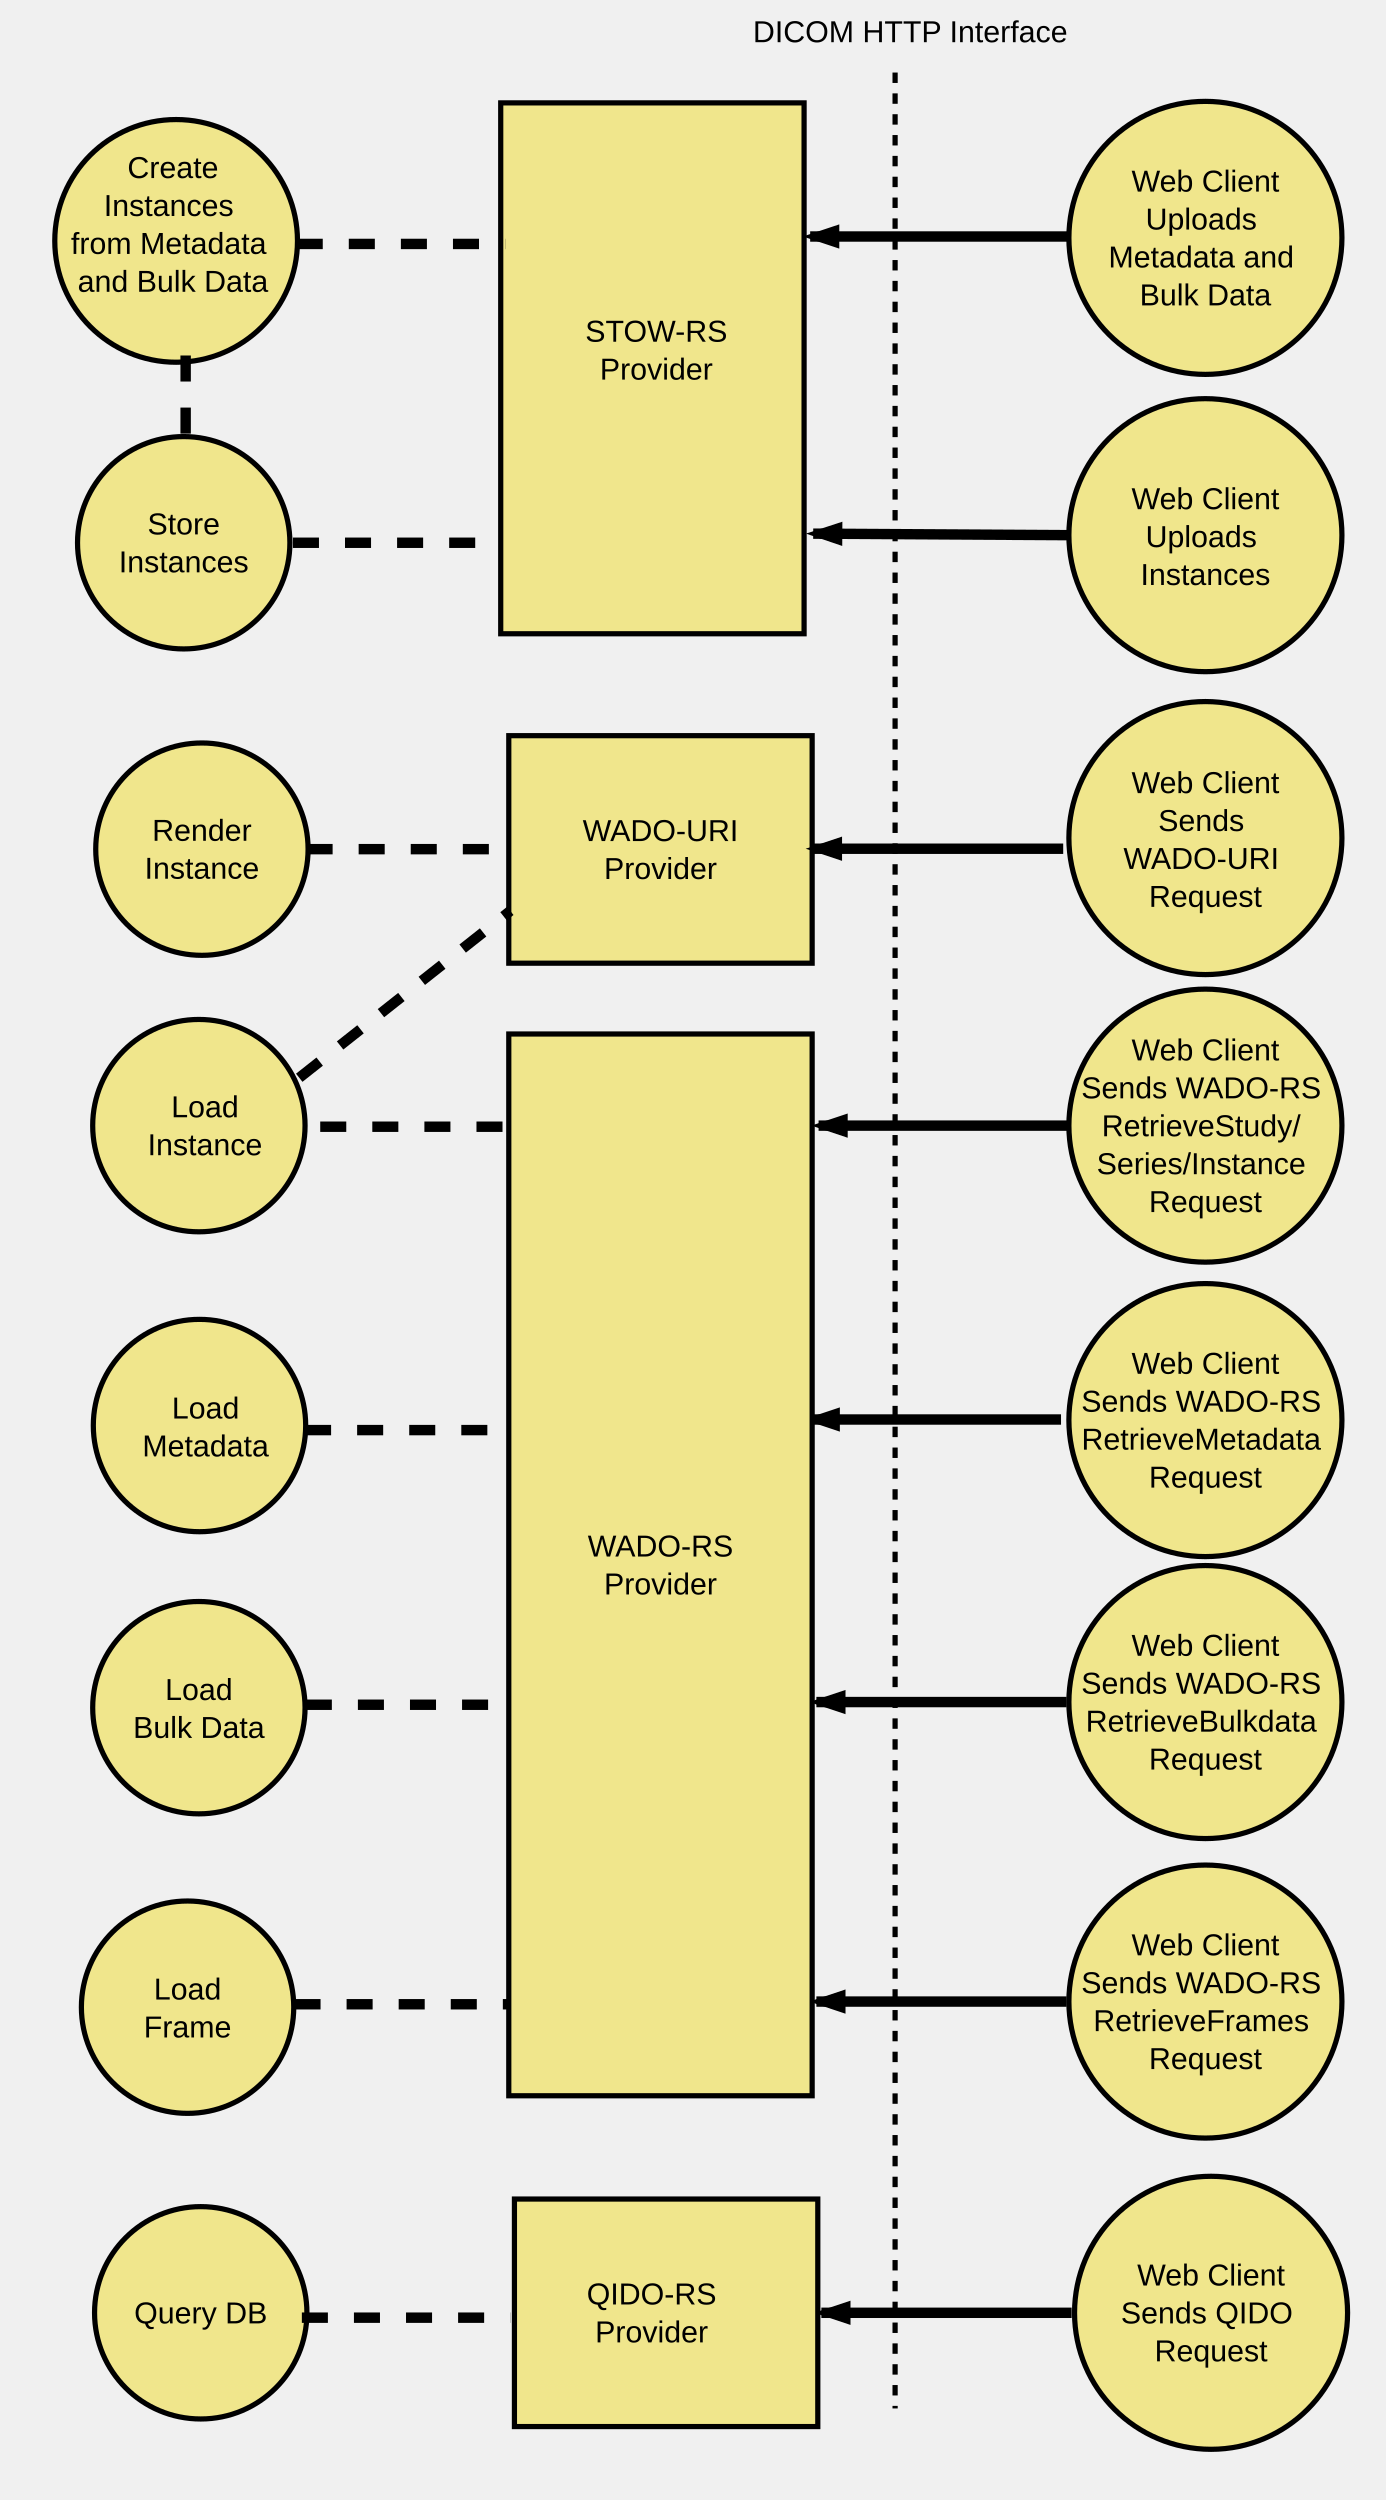
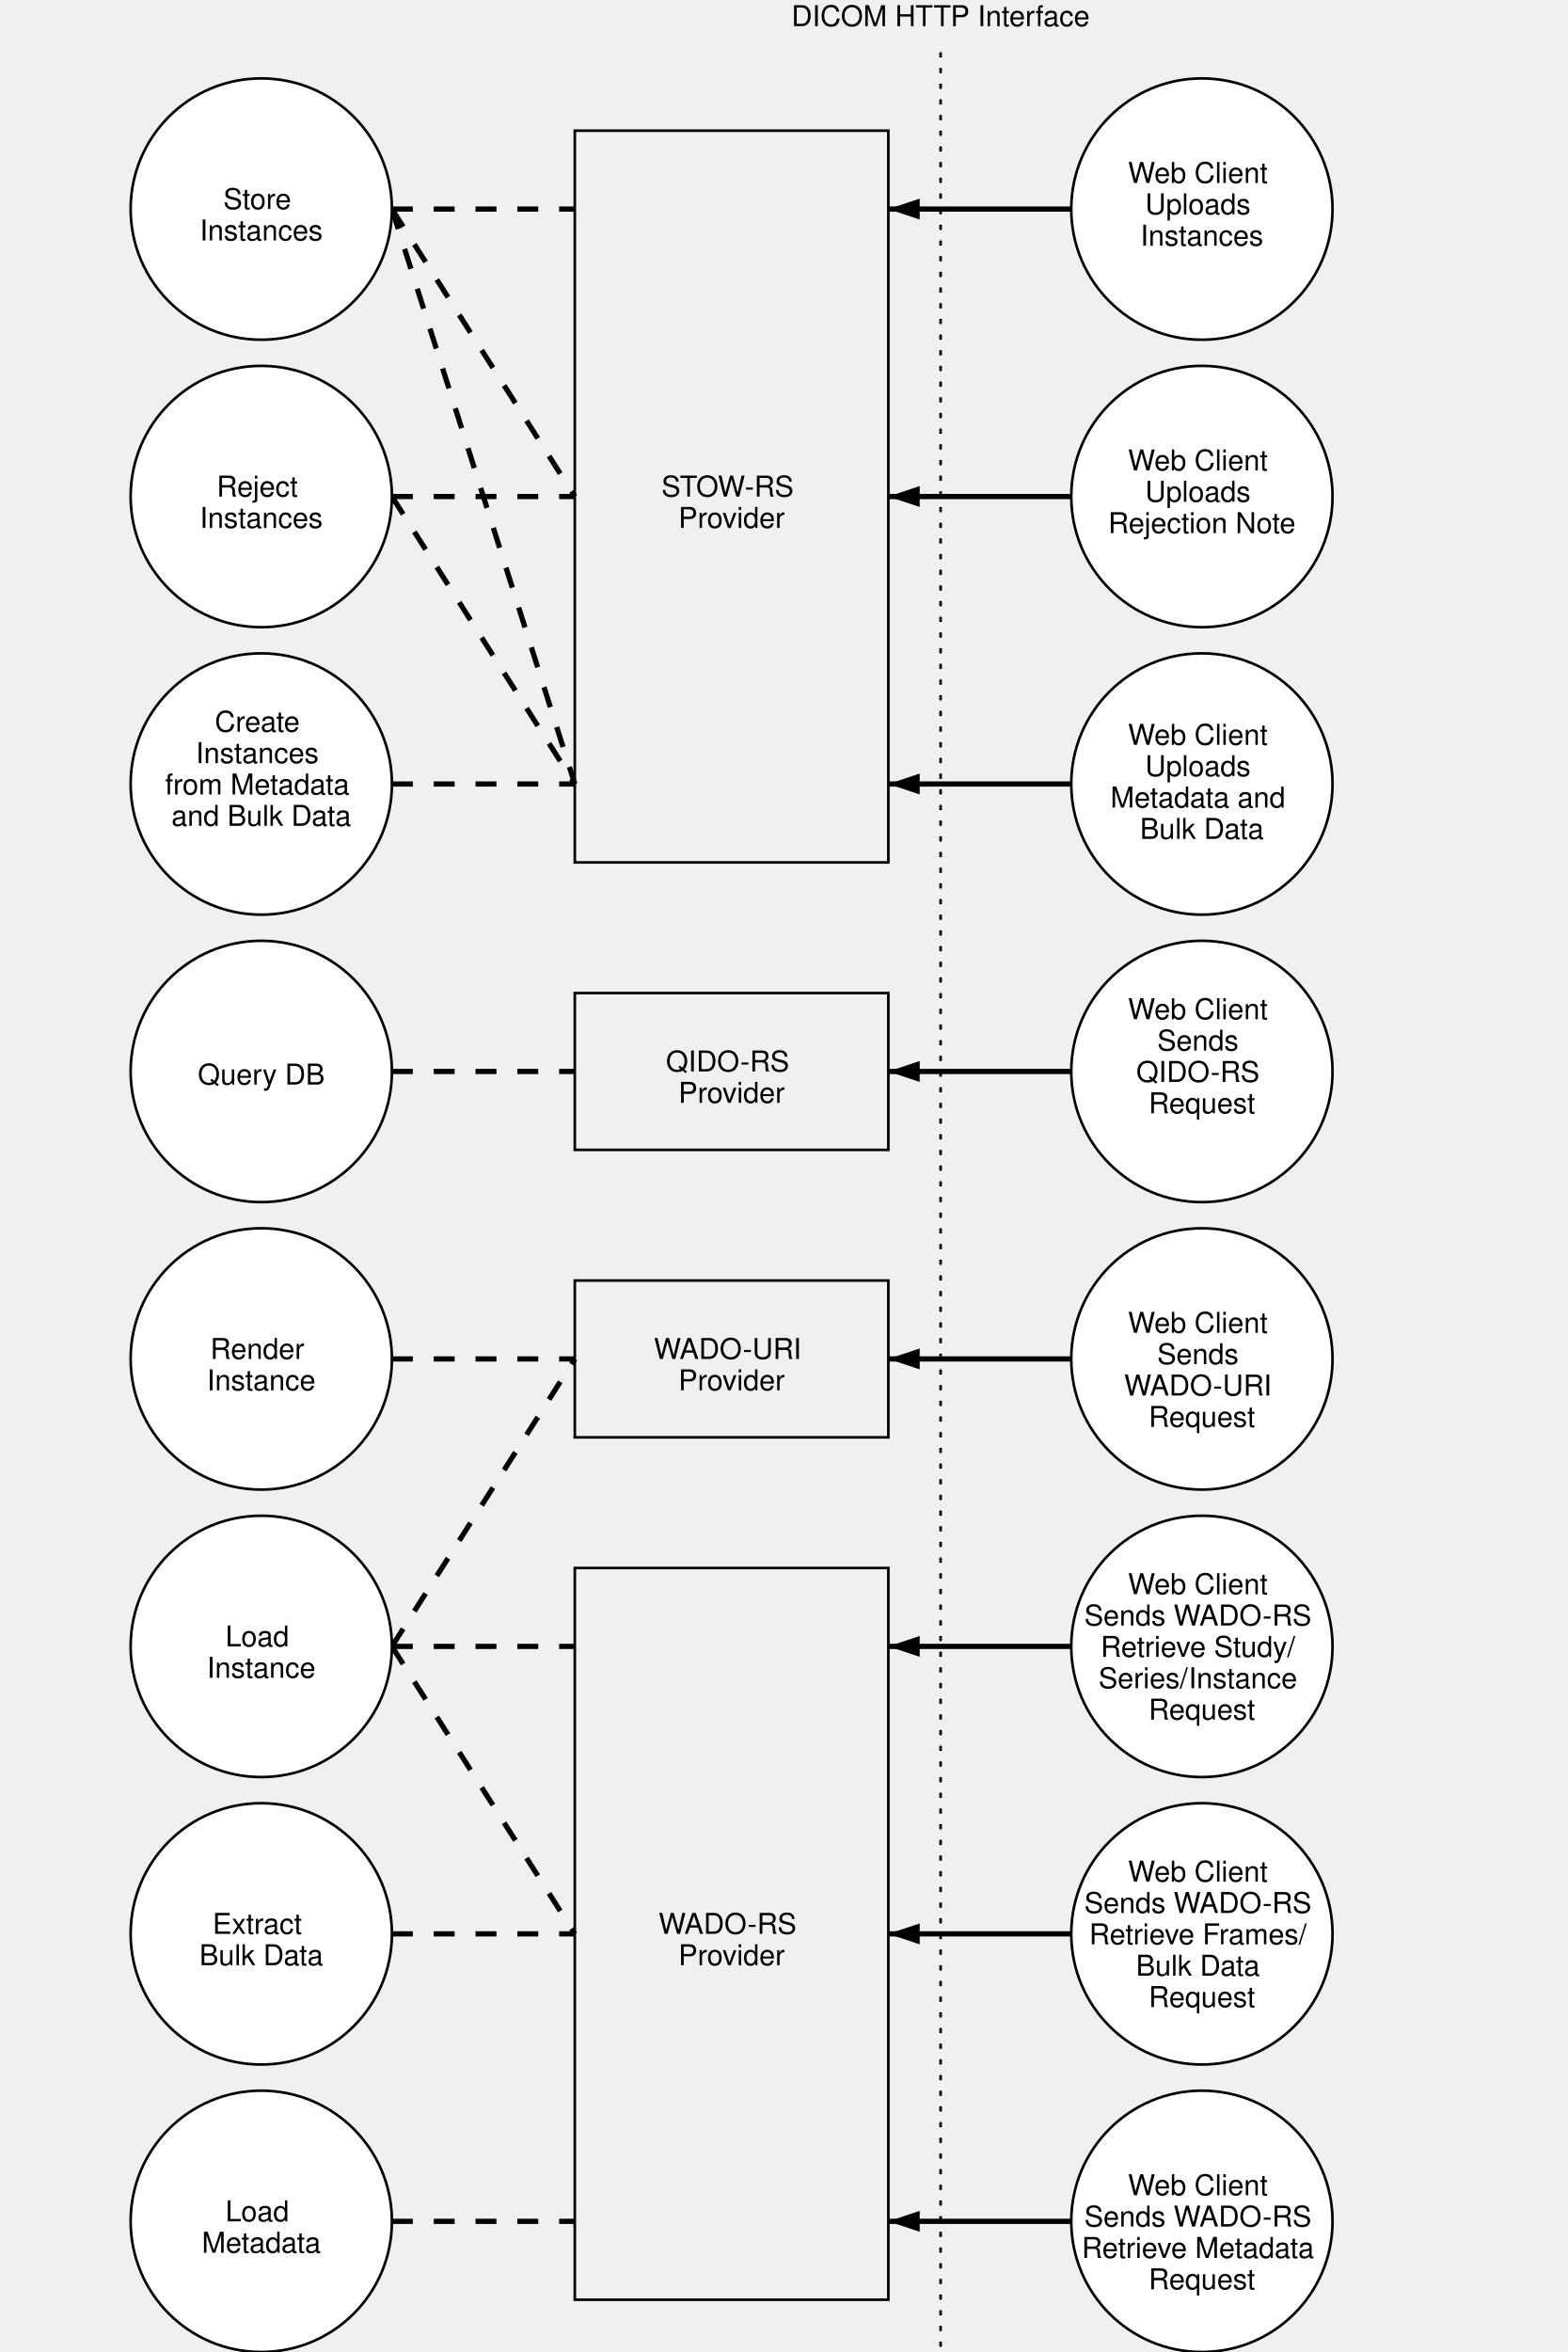
- <svg xmlns="http://www.w3.org/2000/svg" width="266px" height="480px" viewBox="-50.112 12.903 913.37 1646.73" preserveAspectRatio="xMidYMid meet" zoomAndPan="disable">
-   <defs id="svgEditorDefs">
-     <marker id="marker1" markerHeight="12" markerUnits="strokeWidth" markerWidth="15" orient="auto" refX="-3" refY="0" viewBox="-15 -5 20 20">
-       <path d="M -15 -5 L 0 0 L -15 5 z" fill="black" />
-     </marker>
-     <marker id="arrow20-16-right" markerHeight="16" markerUnits="strokeWidth" markerWidth="20" orient="auto" refX="-3" refY="0" viewBox="-15 -5 20 20">
-       <path d="M -15 -5 L 0 0 L -15 5 z" fill="black" />
-     </marker>
-     <marker id="diam10" markerHeight="10" markerUnits="strokeWidth" markerWidth="10" orient="auto" refX="0" refY="0" viewBox="-5 -5 10 10">
-       <path d="M -5 0 l 5 5 l 5 -5 l -5 -5 z" fill="black;stroke:none;" />
-     </marker>
-     <marker id="arrow20-16-left" markerHeight="16" markerUnits="strokeWidth" markerWidth="20" orient="auto" refX="3" refY="0" viewBox="0 -5 20 20">
-       <path d="M 15 -5 L 0 0 L 15 5 z" fill="black" />
-     </marker>
+ <svg xmlns="http://www.w3.org/2000/svg" width="600" height="900">
+   <defs>
+     <style type="text/css">
+       text { font-family: Helvetica, Verdana, ArialUnicodeMS, san-serif }
+     </style>
  </defs>
-   <rect id="svgEditorBackground" x="-116.879" y="-2" width="991.02" height="1836.74" style="stroke: none; fill: none;" />
-   <line id="e1_line" x1="540" y1="60" x2="540" y2="1600" stroke="black" style="stroke-width: 1px; vector-effect: non-scaling-stroke; fill: none; stroke-dasharray: 2px, 2px;" />
-   <text fill="black" style="font-family: Arial; font-size: 20px; text-anchor: middle; font-weight: normal;" x="550" y="40" id="e16_texte" dy="" dx="">DICOM HTTP Interface</text>
-   <g id="e42_group" transform="matrix(1 0 0 1 -100 874)">
-     <circle id="e43_circle" cx="138" cy="123" style="stroke-width: 1px; vector-effect: non-scaling-stroke;" stroke="black" r="70" fill="khaki" transform="matrix(1 0 0 1 43 141)" />
-     <text fill="black" style="font-family: Arial; font-size: 20px; text-anchor: middle;" x="140" y="108" id="e44_texte" transform="matrix(1 0 0 1 41.0078 150.953)">Load<tspan x="140" dy="1.25em">Bulk Data</tspan>
-     </text>
-   </g>
-   <line id="e91_line" x1="470" y1="154" x2="638.977" y2="154.994" stroke="black" style="stroke-width: 2px; fill: none; marker-end: url(&quot;#arrow15-12-right&quot;); marker-start: url(&quot;#arrow20-16-left&quot;); vector-effect: non-scaling-stroke;" transform="matrix(1 0 0 1 16 210)" />
-   <line id="e92_line" x1="473.558" y1="542.558" x2="638.558" y2="542.558" stroke="black" style="fill: none; marker-end: url(&quot;#arrow15-12-right&quot;); marker-start: url(&quot;#arrow20-16-left&quot;); vector-effect: non-scaling-stroke;" transform="matrix(1 0 0 1 16 211.716)" stroke-width="2" />
-   <line id="e94_line" x1="472.116" y1="925.115" x2="637.116" y2="925.115" stroke="black" style="stroke-width: 2px; fill: none; marker-start: url(&quot;#arrow20-16-left&quot;); vector-effect: non-scaling-stroke;" transform="matrix(1 0 0 1 16 209.187)" />
-   <line id="e95_line" x1="475.399" y1="1330.12" x2="640.399" y2="1330.12" stroke="black" style="stroke-width: 2px; fill: none; marker-start: url(&quot;#arrow20-16-left&quot;); vector-effect: non-scaling-stroke;" transform="matrix(1 0 0 1 16 206.826)" />
-   <circle id="e71_circle" cx="141.725" cy="498.556" style="stroke-width: 1px; vector-effect: non-scaling-stroke;" stroke="black" r="70" fill="khaki" transform="matrix(1 0 0 1 -59.5 1038.39)" />
-   <text fill="black" style="font-family: Arial; font-size: 20px; text-anchor: middle;" x="137.725" y="480.556" id="e72_texte" transform="matrix(1 0 0 1 -55.4922 1063.39)">Query DB</text>
-   <circle id="e48_circle" cx="126.412" cy="428" style="stroke-width: 1px; vector-effect: non-scaling-stroke;" stroke="black" r="70" fill="khaki" transform="matrix(1 0 0 1 -45 524)" />
-   <text fill="black" style="font-family: Arial; font-size: 20px; text-anchor: middle;" x="130.412" y="412" id="e49_texte" transform="matrix(1 0 0 1 -44.9844 535.359)">Load<tspan x="130.409" dy="1.25em" y="">Metadata</tspan>
+   <text x="360" y="10" font-size="11" text-anchor="middle">DICOM HTTP Interface</text>
+   <line x1="360" y1="20" x2="360" y2="900" stroke="black" stroke-dasharray="2,4" />
+   <rect x="220" y="50" width="120" height="280" fill="none" stroke="black" />
+   <text x="280" y="190" font-size="11" text-anchor="middle">STOW-RS
+     <tspan x="280" dy="12" text-anchor="middle">Provider</tspan>
  </text>
-   <circle id="e52_circle" cx="138" cy="432" style="stroke-width: 1px; vector-effect: non-scaling-stroke;" stroke="black" r="70" fill="khaki" transform="matrix(1 0 0 1 -55 140)" />
-   <text fill="black" style="font-family: Arial; font-size: 20px; text-anchor: middle;" x="134" y="414" id="e53_texte" transform="matrix(1 0 0 1 -50.9922 152.5)">Render<tspan x="134" dy="1.25em">Instance</tspan>
+   <line x1="150" y1="80" x2="220" y2="80" stroke="black" stroke-width="2" stroke-dasharray="8" />
+   <line x1="150" y1="80" x2="220" y2="190" stroke="black" stroke-width="2" stroke-dasharray="8" />
+   <line x1="150" y1="80" x2="220" y2="300" stroke="black" stroke-width="2" stroke-dasharray="8" />
+   <circle cx="100" cy="80" r="50" fill="white" stroke="black" />
+   <text x="100" y="80" font-size="11" text-anchor="middle">Store
+     <tspan x="100" dy="12" text-anchor="middle">Instances</tspan>
  </text>
-   <circle id="e58_circle" cx="816.177" cy="136" style="stroke-width: 1px; vector-effect: non-scaling-stroke;" stroke="black" r="90" fill="khaki" transform="matrix(1 0 0 1 -71.5951 428.694)" />
-   <text fill="black" style="font-family: Arial; font-size: 20px; text-anchor: middle;" x="666.177" y="116" id="e59_texte" transform="matrix(1 0 0 1 78.4205 419.053)" dy="" dx="">Web Client<tspan x="666.178" dy="1.25em" y="">Sends</tspan>
-     <tspan x="666.178" dy="1.25em" y="">WADO-URI</tspan>
-     <tspan x="666.178" dy="1.25em" y="">Request</tspan>
+   <line x1="150" y1="190" x2="220" y2="190" stroke="black" stroke-width="2" stroke-dasharray="8" />
+   <line x1="150" y1="190" x2="220" y2="300" stroke="black" stroke-width="2" stroke-dasharray="8" />
+   <circle cx="100" cy="190" r="50" fill="white" stroke="black" />
+   <text x="100" y="190" font-size="11" text-anchor="middle">Reject
+     <tspan x="100" dy="12" text-anchor="middle">Instances</tspan>
  </text>
-   <circle id="e51_circle" cx="669.177" cy="122" style="stroke-width: 1px; vector-effect: non-scaling-stroke;" stroke="black" r="90" fill="khaki" transform="matrix(1 0 0 1 75.4049 632.274)" />
-   <text fill="black" style="font-family: Arial; font-size: 20px; text-anchor: middle;" x="665.177" y="103" id="e52_texte" transform="matrix(1 0 0 1 79.4205 608.274)" dy="" dx="">Web Client<tspan x="665.177" dy="1.25em">Sends WADO-RS</tspan>
-     <tspan x="665.177" dy="1.25em">RetrieveStudy/</tspan>
-     <tspan x="665.177" dy="1.25em">Series/Instance</tspan>
-     <tspan x="665.177" dy="1.25em">Request</tspan>
+   <line x1="150" y1="300" x2="220" y2="300" stroke="black" stroke-width="2" stroke-dasharray="8" />
+   <circle cx="100" cy="300" r="50" fill="white" stroke="black" />
+   <text x="100" y="280" font-size="11" text-anchor="middle">Create
+     <tspan x="100" dy="12" text-anchor="middle">Instances</tspan>
+     <tspan x="100" dy="12" text-anchor="middle">from Metadata</tspan>
+     <tspan x="100" dy="12" text-anchor="middle">and Bulk Data</tspan>
  </text>
-   <circle id="e3_circle" cx="670.902" cy="331.451" style="stroke-width: 1px; vector-effect: non-scaling-stroke;" stroke="black" r="90" fill="khaki" transform="matrix(1 0 0 1 77.4047 1205.49)" />
-   <text fill="black" style="font-family: Arial; font-size: 20px; text-anchor: middle;" x="666.902" y="312.451" id="e3_texte" transform="matrix(1 0 0 1 81.4127 1206.5)" dy="" dx="">Web Client<tspan x="666.906" dy="1.25em" y="">Sends QIDO</tspan>
-     <tspan x="666.906" dy="1.25em" y="">Request</tspan>
+   <circle cx="460" cy="80" r="50" fill="white" stroke="black" />
+   <text x="460" y="70" font-size="11" text-anchor="middle">Web Client
+     <tspan x="460" dy="12" text-anchor="middle">Uploads</tspan>
+     <tspan x="460" dy="12" text-anchor="middle">Instances</tspan>
  </text>
-   <circle id="e46_circle" cx="669.177" cy="122" style="stroke-width: 1px; vector-effect: non-scaling-stroke;" stroke="black" r="90" fill="khaki" transform="matrix(1 0 0 1 75.4049 1012.3)" />
-   <text fill="black" style="font-family: Arial; font-size: 20px; text-anchor: middle;" x="665.177" y="103" id="e47_texte" transform="matrix(1 0 0 1 79.4205 1000.8)">Web Client<tspan x="665.178" dy="1.25em" y="">Sends WADO-RS</tspan>
-     <tspan x="665.178" dy="1.25em" y="">RetrieveBulkdata</tspan>
-     <tspan x="665.178" dy="1.25em" y="">Request</tspan>
+   <line x1="340" y1="80" x2="410" y2="80" stroke="black" stroke-width="2" />
+   <path d="M 340 80 l 12 -4 l 0 8" />
+   <circle cx="460" cy="190" r="50" fill="white" stroke="black" />
+   <text x="460" y="180" font-size="11" text-anchor="middle">Web Client
+     <tspan x="460" dy="12" text-anchor="middle">Uploads</tspan>
+     <tspan x="460" dy="12" text-anchor="middle">Rejection Note</tspan>
  </text>
-   <circle id="e30_circle" cx="811.177" cy="120" style="stroke-width: 1px; vector-effect: non-scaling-stroke;" stroke="black" r="90" fill="khaki" transform="matrix(1 0 0 1 -66.5951 245)" />
-   <text fill="black" style="font-family: Arial; font-size: 20px; text-anchor: middle;" x="665.177" y="103" id="e31_texte" transform="matrix(1 0 0 1 79.4205 244.859)">Web Client<tspan x="665.178" dy="1.25em" y="">Uploads</tspan>
-     <tspan x="665.178" dy="1.25em" y="">Instances</tspan>
+   <line x1="340" y1="190" x2="410" y2="190" stroke="black" stroke-width="2" />
+   <path d="M 340 190 l 12 -4 l 0 8" />
+   <circle cx="460" cy="300" r="50" fill="white" stroke="black" />
+   <text x="460" y="285" font-size="11" text-anchor="middle">Web Client
+     <tspan x="460" dy="12" text-anchor="middle">Uploads</tspan>
+     <tspan x="460" dy="12" text-anchor="middle">Metadata and</tspan>
+     <tspan x="460" dy="12" text-anchor="middle">Bulk Data</tspan>
  </text>
-   <rect x="289" y="-383" style="stroke-width: 1px; vector-effect: non-scaling-stroke;" stroke="black" id="e7_rectangle" width="200" height="150" fill="khaki" transform="matrix(1 0 0 1 -3.68465 880.186)" ry="0" rx="0" />
-   <rect x="283.725" y="-117.444" style="stroke-width: 1px; vector-effect: non-scaling-stroke;" stroke="black" id="e12_rectangle" width="200" height="150" fill="khaki" ry="0" rx="0" transform="matrix(1 0 0 1 5.31541 1579.39)" />
-   <text fill="black" style="font-family: Arial; font-size: 20px; text-anchor: middle;" x="372.115" y="-402.042" id="e13_texte" transform="matrix(1 0 0 1 7.35738 1933.48)">QIDO-RS<tspan x="372.118" dy="1.25em" y="">Provider</tspan>
+   <line x1="340" y1="300" x2="410" y2="300" stroke="black" stroke-width="2" />
+   <path d="M 340 300 l 12 -4 l 0 8" />
+   <rect x="220" y="380" width="120" height="60" fill="none" stroke="black" />
+   <text x="280" y="410" font-size="11" text-anchor="middle">QIDO-RS
+     <tspan x="280" dy="12" text-anchor="middle">Provider</tspan>
  </text>
-   <circle id="e35_circle" cx="669.177" cy="122" style="stroke-width: 1px; vector-effect: non-scaling-stroke;" stroke="black" r="90" fill="khaki" transform="matrix(1 0 0 1 75.4049 826.401)" />
-   <text fill="black" style="font-family: Arial; font-size: 20px; text-anchor: middle;" x="665.177" y="103" id="e37_texte" transform="matrix(1 0 0 1 79.4205 814.901)">Web Client<tspan x="665.178" dy="1.25em" y="" dx="">Sends WADO-RS</tspan>
-     <tspan x="665.178" dy="1.25em" y="">RetrieveMetadata</tspan>
-     <tspan x="665.178" dy="1.25em" y="">Request</tspan>
+   <line x1="150" y1="410" x2="220" y2="410" stroke="black" stroke-width="2" stroke-dasharray="8" />
+   <circle cx="100" cy="410" r="50" fill="white" stroke="black" />
+   <text x="100" y="415" font-size="11" text-anchor="middle">Query DB</text>
+   <circle cx="460" cy="410" r="50" fill="white" stroke="black" />
+   <text x="460" y="390" font-size="11" text-anchor="middle">Web Client
+     <tspan x="460" dy="12" text-anchor="middle">Sends</tspan>
+     <tspan x="460" dy="12" text-anchor="middle">QIDO-RS</tspan>
+     <tspan x="460" dy="12" text-anchor="middle">Request</tspan>
  </text>
-   <circle id="e5_circle" cx="128" cy="121" style="stroke-width: 1px; vector-effect: non-scaling-stroke;" stroke="black" r="70" fill="khaki" transform="matrix(1 0 0 1 -57 249)" />
-   <text fill="black" style="font-family: Arial; font-size: 20px; text-anchor: middle;" x="140" y="108" id="e7_texte" transform="matrix(1 0 0 1 -68.9844 256.5)">Store<tspan x="140" dy="1.25em">Instances</tspan>
+   <line x1="340" y1="410" x2="410" y2="410" stroke="black" stroke-width="2" />
+   <path d="M 340 410 l 12 -4 l 0 8" />
+   <rect x="220" y="490" width="120" height="60" fill="none" stroke="black" />
+   <text x="280" y="520" font-size="11" text-anchor="middle">WADO-URI
+     <tspan x="280" dy="12" text-anchor="middle">Provider</tspan>
  </text>
-   <rect x="280" y="80" style="stroke-width: 1px; vector-effect: non-scaling-stroke;" stroke="black" id="e35_rectangle" width="200" height="350" fill="khaki" ry="0" rx="0" />
-   <text fill="black" style="font-family: Arial; font-size: 20px; text-anchor: middle;" x="382.586" y="200" id="e36_texte" dy="" dx="" transform="matrix(1 0 0 1 1.42109e-14 37.4531)">STOW-RS<tspan x="382.586" dy="1.25em">Provider</tspan>
+   <line x1="150" y1="520" x2="220" y2="520" stroke="black" stroke-width="2" stroke-dasharray="8" />
+   <circle cx="100" cy="520" r="50" fill="white" stroke="black" />
+   <text x="100" y="520" font-size="11" text-anchor="middle">Render
+     <tspan x="100" dy="12" text-anchor="middle">Instance</tspan>
  </text>
-   <circle id="e103_circle" cx="805.177" cy="-76" style="stroke-width: 1px; vector-effect: non-scaling-stroke;" stroke="black" r="90" fill="khaki" transform="matrix(1 0 0 1 -60.5951 245)" />
-   <text fill="black" style="font-family: Arial; font-size: 20px; text-anchor: middle;" x="659.177" y="-93" id="e104_texte" transform="matrix(1 0 0 1 85.4205 231.5)" dy="" dx="">Web Client<tspan x="659.178" dy="1.25em" y="">Uploads</tspan>
-     <tspan x="659.178" dy="1.25em" y="">Metadata and</tspan>
-     <tspan x="659.178" dy="1.25em" y="">Bulk Data</tspan>
+   <rect x="220" y="600" width="120" height="280" fill="none" stroke="black" />
+   <text x="280" y="740" font-size="11" text-anchor="middle">WADO-RS
+     <tspan x="280" dy="12" text-anchor="middle">Provider</tspan>
  </text>
-   <circle id="e108_circle" cx="146.902" cy="-62.097" style="stroke-width: 1px; vector-effect: non-scaling-stroke;" stroke="black" r="80" fill="khaki" transform="matrix(1 0 0 1 -80.8985 233.086)" />
-   <circle id="e117_circle" cx="126" cy="230" style="stroke-width: 1px; vector-effect: non-scaling-stroke;" stroke="black" r="70" fill="khaki" transform="matrix(1 0 0 1 -45 524.274)" />
-   <text fill="black" style="font-family: Arial; font-size: 20px; text-anchor: middle;" x="130" y="214" id="e118_texte" transform="matrix(1 0 0 1 -44.9844 534.774)">Load<tspan x="130" dy="1.25em">Instance</tspan>
+   <line x1="150" y1="630" x2="220" y2="520" stroke="black" stroke-width="2" stroke-dasharray="8" />
+   <line x1="150" y1="630" x2="220" y2="630" stroke="black" stroke-width="2" stroke-dasharray="8" />
+   <line x1="150" y1="630" x2="220" y2="740" stroke="black" stroke-width="2" stroke-dasharray="8" />
+   <circle cx="100" cy="630" r="50" fill="white" stroke="black" />
+   <text x="100" y="630" font-size="11" text-anchor="middle">Load
+     <tspan x="100" dy="12" text-anchor="middle">Instance</tspan>
  </text>
-   <line id="e122_line" x1="123.775" y1="-40.459" x2="123.775" y2="19.541" stroke="black" style="stroke-width: 2px; fill: none; stroke-dasharray: 5px, 5px; vector-effect: non-scaling-stroke;" transform="matrix(1 0 0 1 -51.5 287)" />
-   <line id="e123_line" x1="137.891" y1="1261" x2="275.355" y2="1261" stroke="black" style="stroke-width: 2px; fill: none; stroke-dasharray: 5px, 5px; vector-effect: non-scaling-stroke;" transform="matrix(1 0 0 1 11 279.156)" />
-   <line id="e125_line" x1="140.501" y1="855" x2="274.631" y2="855" stroke="black" style="stroke-width: 2px; fill: none; stroke-dasharray: 5px, 5px; vector-effect: non-scaling-stroke;" transform="matrix(1 0 0 1 11 281.071)" />
-   <line id="e126_line" x1="140.001" y1="672" x2="274.131" y2="672" stroke="black" style="stroke-width: 2px; fill: none; stroke-dasharray: 5px, 5px; vector-effect: non-scaling-stroke;" transform="matrix(1 0 0 1 11 283)" />
-   <line id="e127_line" x1="136.168" y1="442.669" x2="275.297" y2="332.677" stroke="black" style="stroke-width: 2px; fill: none; stroke-dasharray: 5px, 5px; vector-effect: non-scaling-stroke;" transform="matrix(1 0 0 1 11 280.043)" />
-   <line id="e128_line" x1="141.002" y1="289" x2="273.466" y2="289" stroke="black" style="stroke-width: 2px; fill: none; stroke-dasharray: 5px, 5px; vector-effect: non-scaling-stroke;" transform="matrix(1 0 0 1 11 283)" />
-   <line id="e129_line" x1="134.503" y1="-110" x2="271.966" y2="-110" stroke="black" style="stroke-width: 2px; fill: none; stroke-dasharray: 5px, 5px; vector-effect: non-scaling-stroke;" transform="matrix(1 0 0 1 11 283)" />
-   <line id="e130_line" x1="132.003" y1="87" x2="269.466" y2="87" stroke="black" style="stroke-width: 2px; fill: none; stroke-dasharray: 5px, 5px; vector-effect: non-scaling-stroke;" transform="matrix(1 0 0 1 11 283)" />
-   <text fill="black" style="font-family: Arial; font-size: 20px; text-anchor: middle;" x="63.899" y="129.572" id="e109_texte" dy="" dx="">Create<tspan x="63.898" dy="1.25em" y="" />
-     <tspan x="63.898" dy="1.25em" y="">Instances</tspan>
-     <tspan x="63.898" dy="1.25em" y="">from Metadata</tspan>
-     <tspan x="63.898" dy="1.25em" y="">and Bulk Data</tspan>
+   <line x1="150" y1="740" x2="220" y2="740" stroke="black" stroke-width="2" stroke-dasharray="8" />
+   <circle cx="100" cy="740" r="50" fill="white" stroke="black" />
+   <text x="100" y="740" font-size="11" text-anchor="middle">Extract
+     <tspan x="100" dy="12" text-anchor="middle">Bulk Data</tspan>
  </text>
-   <line id="e136_line" x1="468.011" y1="-41.904" x2="638.975" y2="-41.904" stroke="black" style="stroke-width: 2px; fill: none; marker-end: url(&quot;#arrow15-12-right&quot;); marker-start: url(&quot;#arrow20-16-left&quot;); vector-effect: non-scaling-stroke;" transform="matrix(1 0 0 1 16 210)" />
-   <line id="e137_line" x1="469.832" y1="360.002" x2="634.832" y2="360.002" stroke="black" style="fill: none; marker-end: url(&quot;#arrow15-12-right&quot;); marker-start: url(&quot;#arrow20-16-left&quot;); vector-effect: non-scaling-stroke;" transform="matrix(1 0 0 1 16 211.716)" stroke-width="2" />
-   <line id="e138_line" x1="468.39" y1="738.833" x2="633.39" y2="738.833" stroke="black" style="stroke-width: 2px; fill: none; marker-start: url(&quot;#arrow20-16-left&quot;); vector-effect: non-scaling-stroke;" transform="matrix(1 0 0 1 16 209.187)" />
-   <g id="e144_group" transform="matrix(1 0 0 1 -107.451 1071.46)">
-     <circle id="e145_circle" cx="138" cy="123" style="stroke-width: 1px; vector-effect: non-scaling-stroke;" stroke="black" r="70" fill="khaki" transform="matrix(1 0 0 1 43 141)" />
-     <text fill="black" style="font-family: Arial; font-size: 20px; text-anchor: middle;" x="140" y="108" id="e146_texte" transform="matrix(1 0 0 1 41.0078 150.953)">Load<tspan x="140" dy="1.25em">Frame</tspan>
-     </text>
-   </g>
-   <line id="e148_line" x1="140.501" y1="855" x2="281.298" y2="855" stroke="black" style="stroke-width: 2px; fill: none; stroke-dasharray: 5px, 5px; vector-effect: non-scaling-stroke;" transform="matrix(1 0 0 1 3.549 478.531)" />
-   <line id="e149_line" x1="472.116" y1="1122.573" x2="637.116" y2="1122.573" stroke="black" style="stroke-width: 2px; fill: none; marker-start: url(&quot;#arrow20-16-left&quot;); vector-effect: non-scaling-stroke;" transform="matrix(1 0 0 1 16 209.187)" />
-   <circle id="e150_circle" cx="669.177" cy="319.459" style="stroke-width: 1px; vector-effect: non-scaling-stroke;" stroke="black" r="90" fill="khaki" transform="matrix(1 0 0 1 75.4049 1012.3)" />
-   <text fill="black" style="font-family: Arial; font-size: 20px; text-anchor: middle;" x="665.177" y="300.459" id="e151_texte" transform="matrix(1 0 0 1 79.4205 1000.8)">Web Client<tspan x="665.177" dy="1.25em">Sends WADO-RS</tspan>
-     <tspan x="665.177" dy="1.25em">RetrieveFrames</tspan>
-     <tspan x="665.177" dy="1.25em">Request</tspan>
+   <line x1="150" y1="850" x2="220" y2="850" stroke="black" stroke-width="2" stroke-dasharray="8" />
+   <circle cx="100" cy="850" r="50" fill="white" stroke="black" />
+   <text x="100" y="850" font-size="11" text-anchor="middle">Load
+     <tspan x="100" dy="12" text-anchor="middle">Metadata</tspan>
  </text>
-   <text fill="black" style="font-family: Arial; font-size: 20px; text-anchor: middle;" x="373.292" y="-610.293" id="e155_texte" transform="matrix(1 0 0 1 12.0342 1176.97)">WADO-URI<tspan x="373.292" dy="1.25em">Provider</tspan>
+   <circle cx="460" cy="520" r="50" fill="white" stroke="black" />
+   <text x="460" y="510" font-size="11" text-anchor="middle">Web Client
+     <tspan x="460" dy="12" text-anchor="middle">Sends</tspan>
+     <tspan x="460" dy="12" text-anchor="middle">WADO-URI</tspan>
+     <tspan x="460" dy="12" text-anchor="middle">Request</tspan>
  </text>
-   <rect x="289" y="-186.325" style="stroke-width: 1px; vector-effect: non-scaling-stroke;" stroke="black" id="e158_rectangle" width="200" height="700" fill="khaki" transform="matrix(1 0 0 1 -3.68465 880.186)" ry="0" rx="0" />
-   <text fill="black" style="font-family: Arial; font-size: 20px; text-anchor: middle;" x="373.292" y="-413.618" id="e159_texte" transform="matrix(1 0 0 1 12.0342 1451.97)">WADO-RS<tspan x="373.292" dy="1.25em">Provider</tspan>
+   <line x1="340" y1="520" x2="410" y2="520" stroke="black" stroke-width="2" />
+   <path d="M 340 520 l 12 -4 l 0 8" />
+   <circle cx="460" cy="630" r="50" fill="white" stroke="black" />
+   <text x="460" y="610" font-size="11" text-anchor="middle">Web Client
+     <tspan x="460" dy="12" text-anchor="middle">Sends WADO-RS</tspan>
+     <tspan x="460" dy="12" text-anchor="middle">Retrieve Study/</tspan>
+     <tspan x="460" dy="12" text-anchor="middle">Series/Instance</tspan>
+     <tspan x="460" dy="12" text-anchor="middle">Request</tspan>
  </text>
-   <line id="e161_line" x1="150.002" y1="471.993" x2="284.132" y2="471.993" stroke="black" style="stroke-width: 2px; fill: none; stroke-dasharray: 5px, 5px; vector-effect: non-scaling-stroke;" transform="matrix(1 0 0 1 11 283)" />
+   <line x1="340" y1="630" x2="410" y2="630" stroke="black" stroke-width="2" />
+   <path d="M 340 630 l 12 -4 l 0 8" />
+   <circle cx="460" cy="740" r="50" fill="white" stroke="black" />
+   <text x="460" y="720" font-size="11" text-anchor="middle">Web Client
+     <tspan x="460" dy="12" text-anchor="middle">Sends WADO-RS</tspan>
+     <tspan x="460" dy="12" text-anchor="middle">Retrieve Frames/</tspan>
+     <tspan x="460" dy="12" text-anchor="middle">Bulk Data</tspan>
+     <tspan x="460" dy="12" text-anchor="middle">Request</tspan>
+   </text>
+   <line x1="340" y1="740" x2="410" y2="740" stroke="black" stroke-width="2" />
+   <path d="M 340 740 l 12 -4 l 0 8" />
+   <circle cx="460" cy="850" r="50" fill="white" stroke="black" />
+   <text x="460" y="840" font-size="11" text-anchor="middle">Web Client
+     <tspan x="460" dy="12" text-anchor="middle">Sends WADO-RS</tspan>
+     <tspan x="460" dy="12" text-anchor="middle">Retrieve Metadata</tspan>
+     <tspan x="460" dy="12" text-anchor="middle">Request</tspan>
+   </text>
+   <line x1="340" y1="850" x2="410" y2="850" stroke="black" stroke-width="2" />
+   <path d="M 340 850 l 12 -4 l 0 8" />
</svg>
